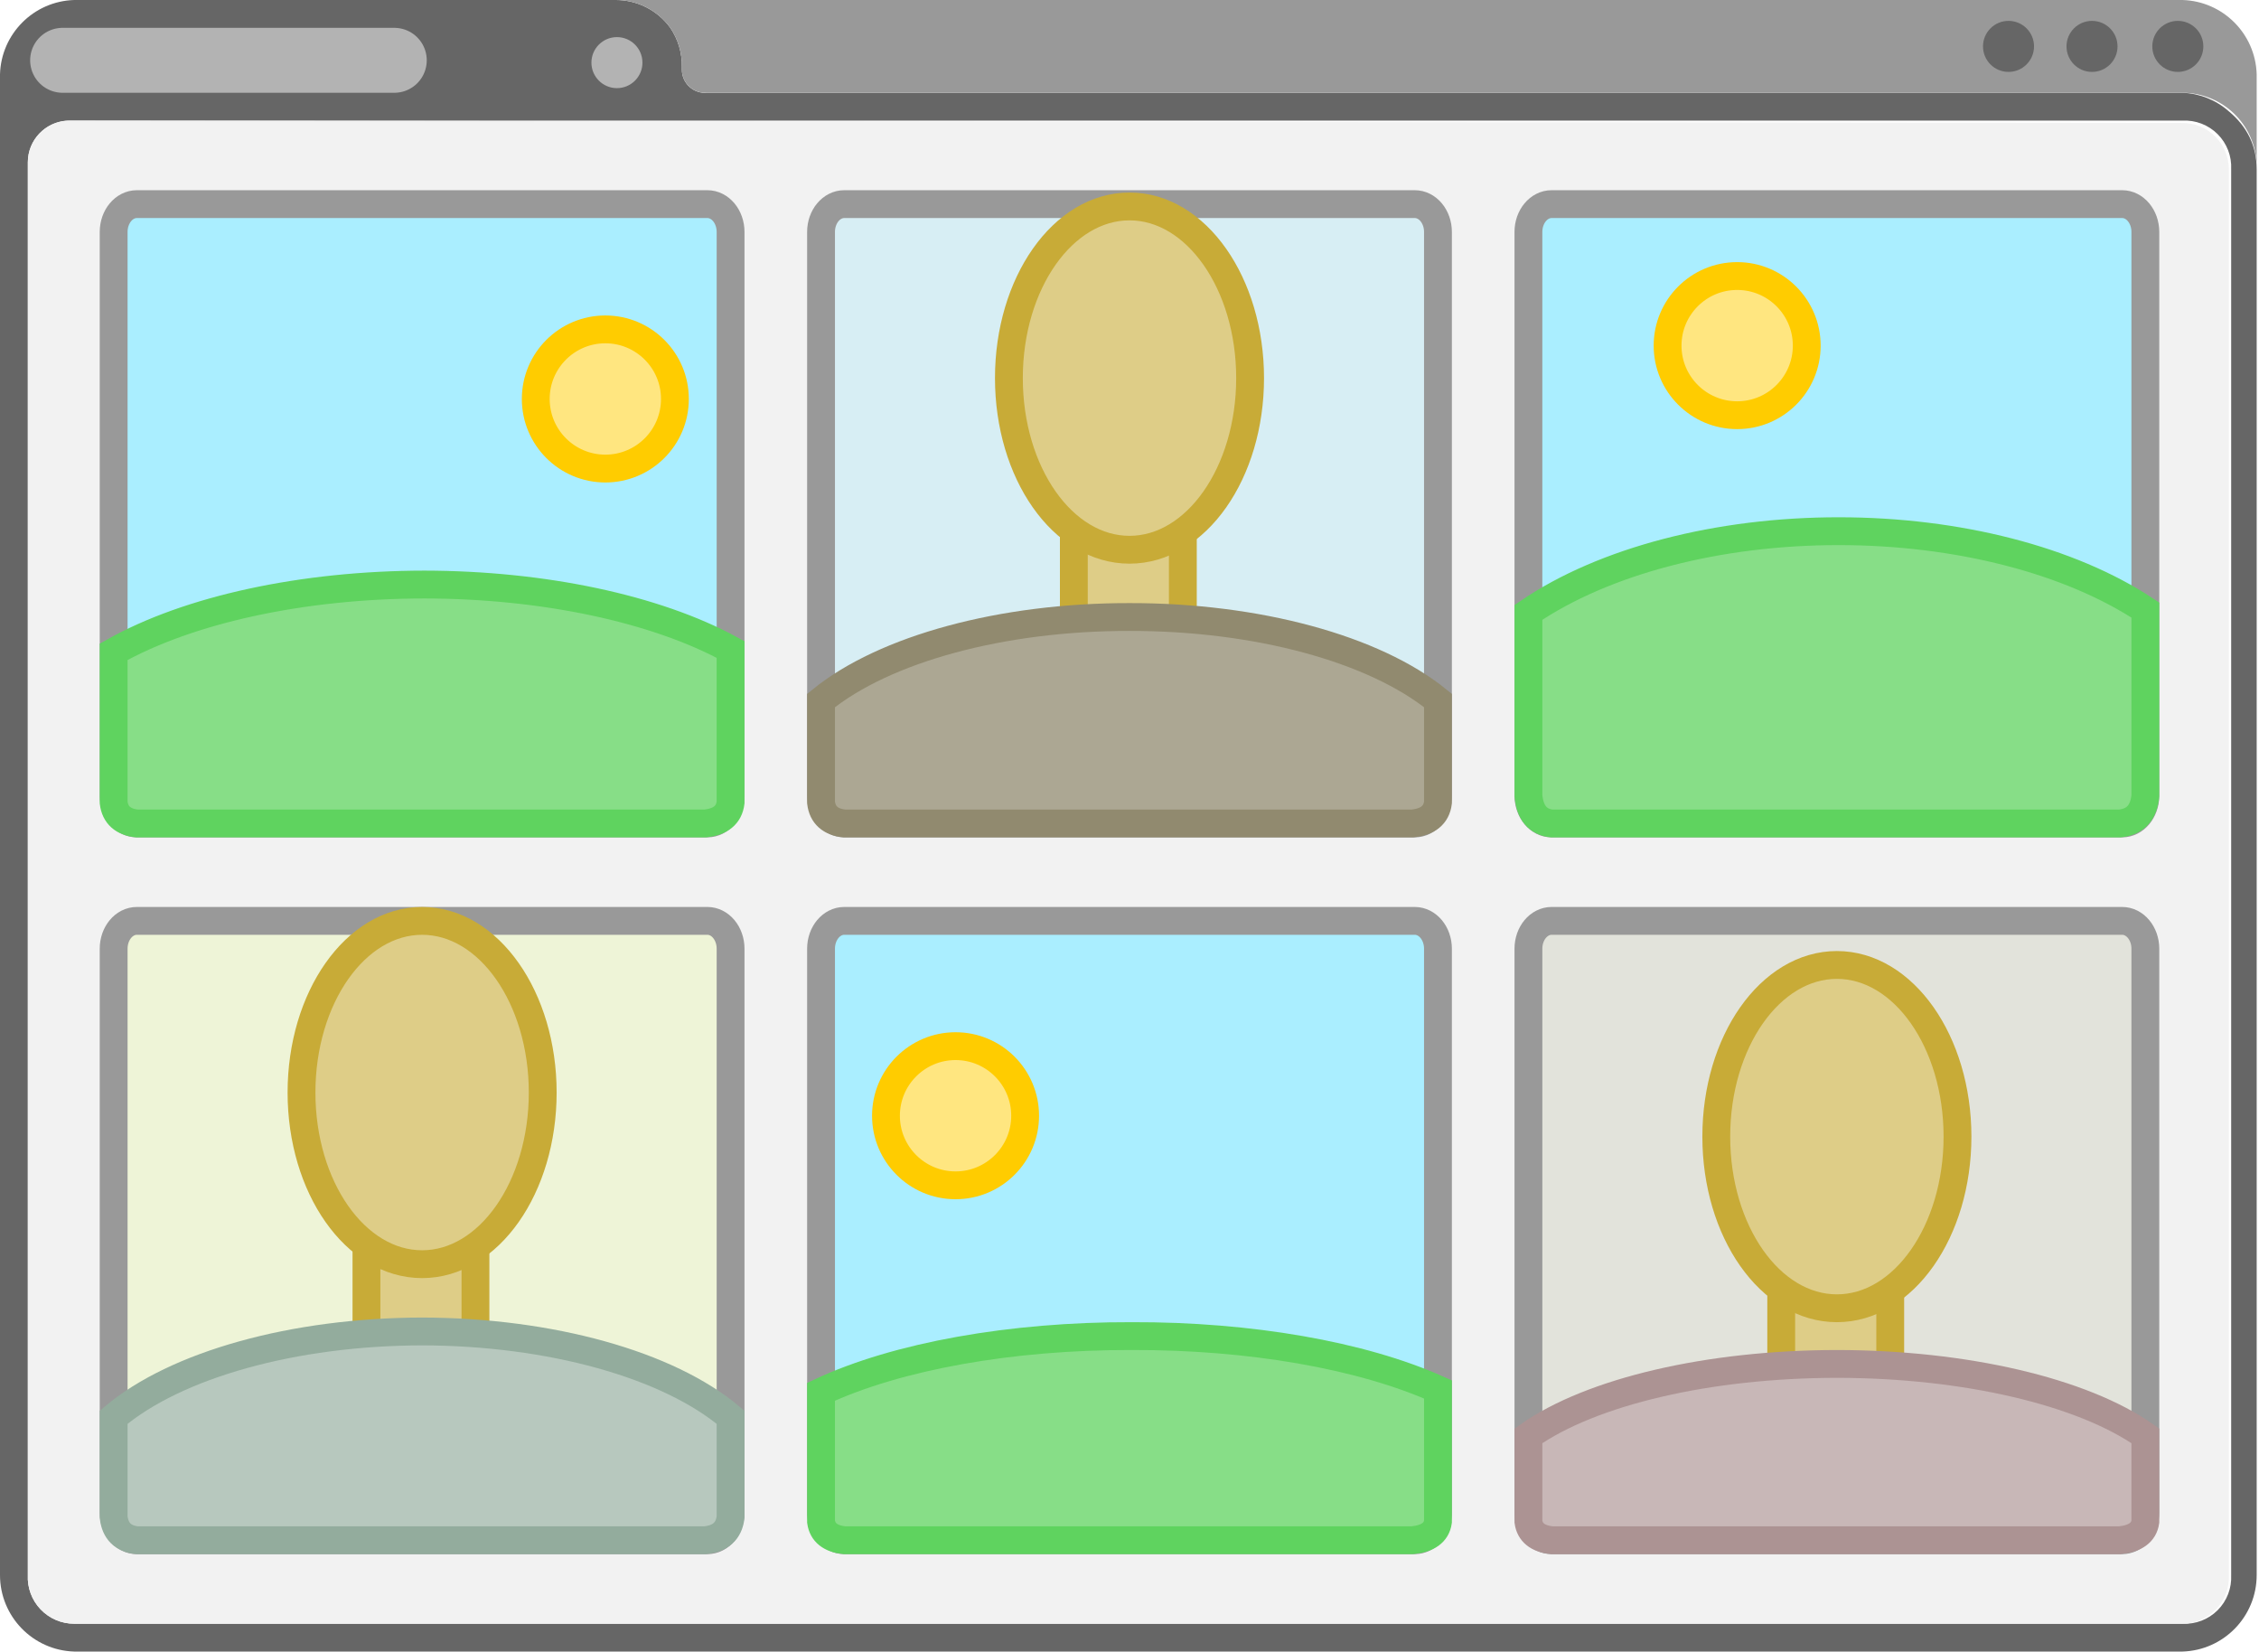
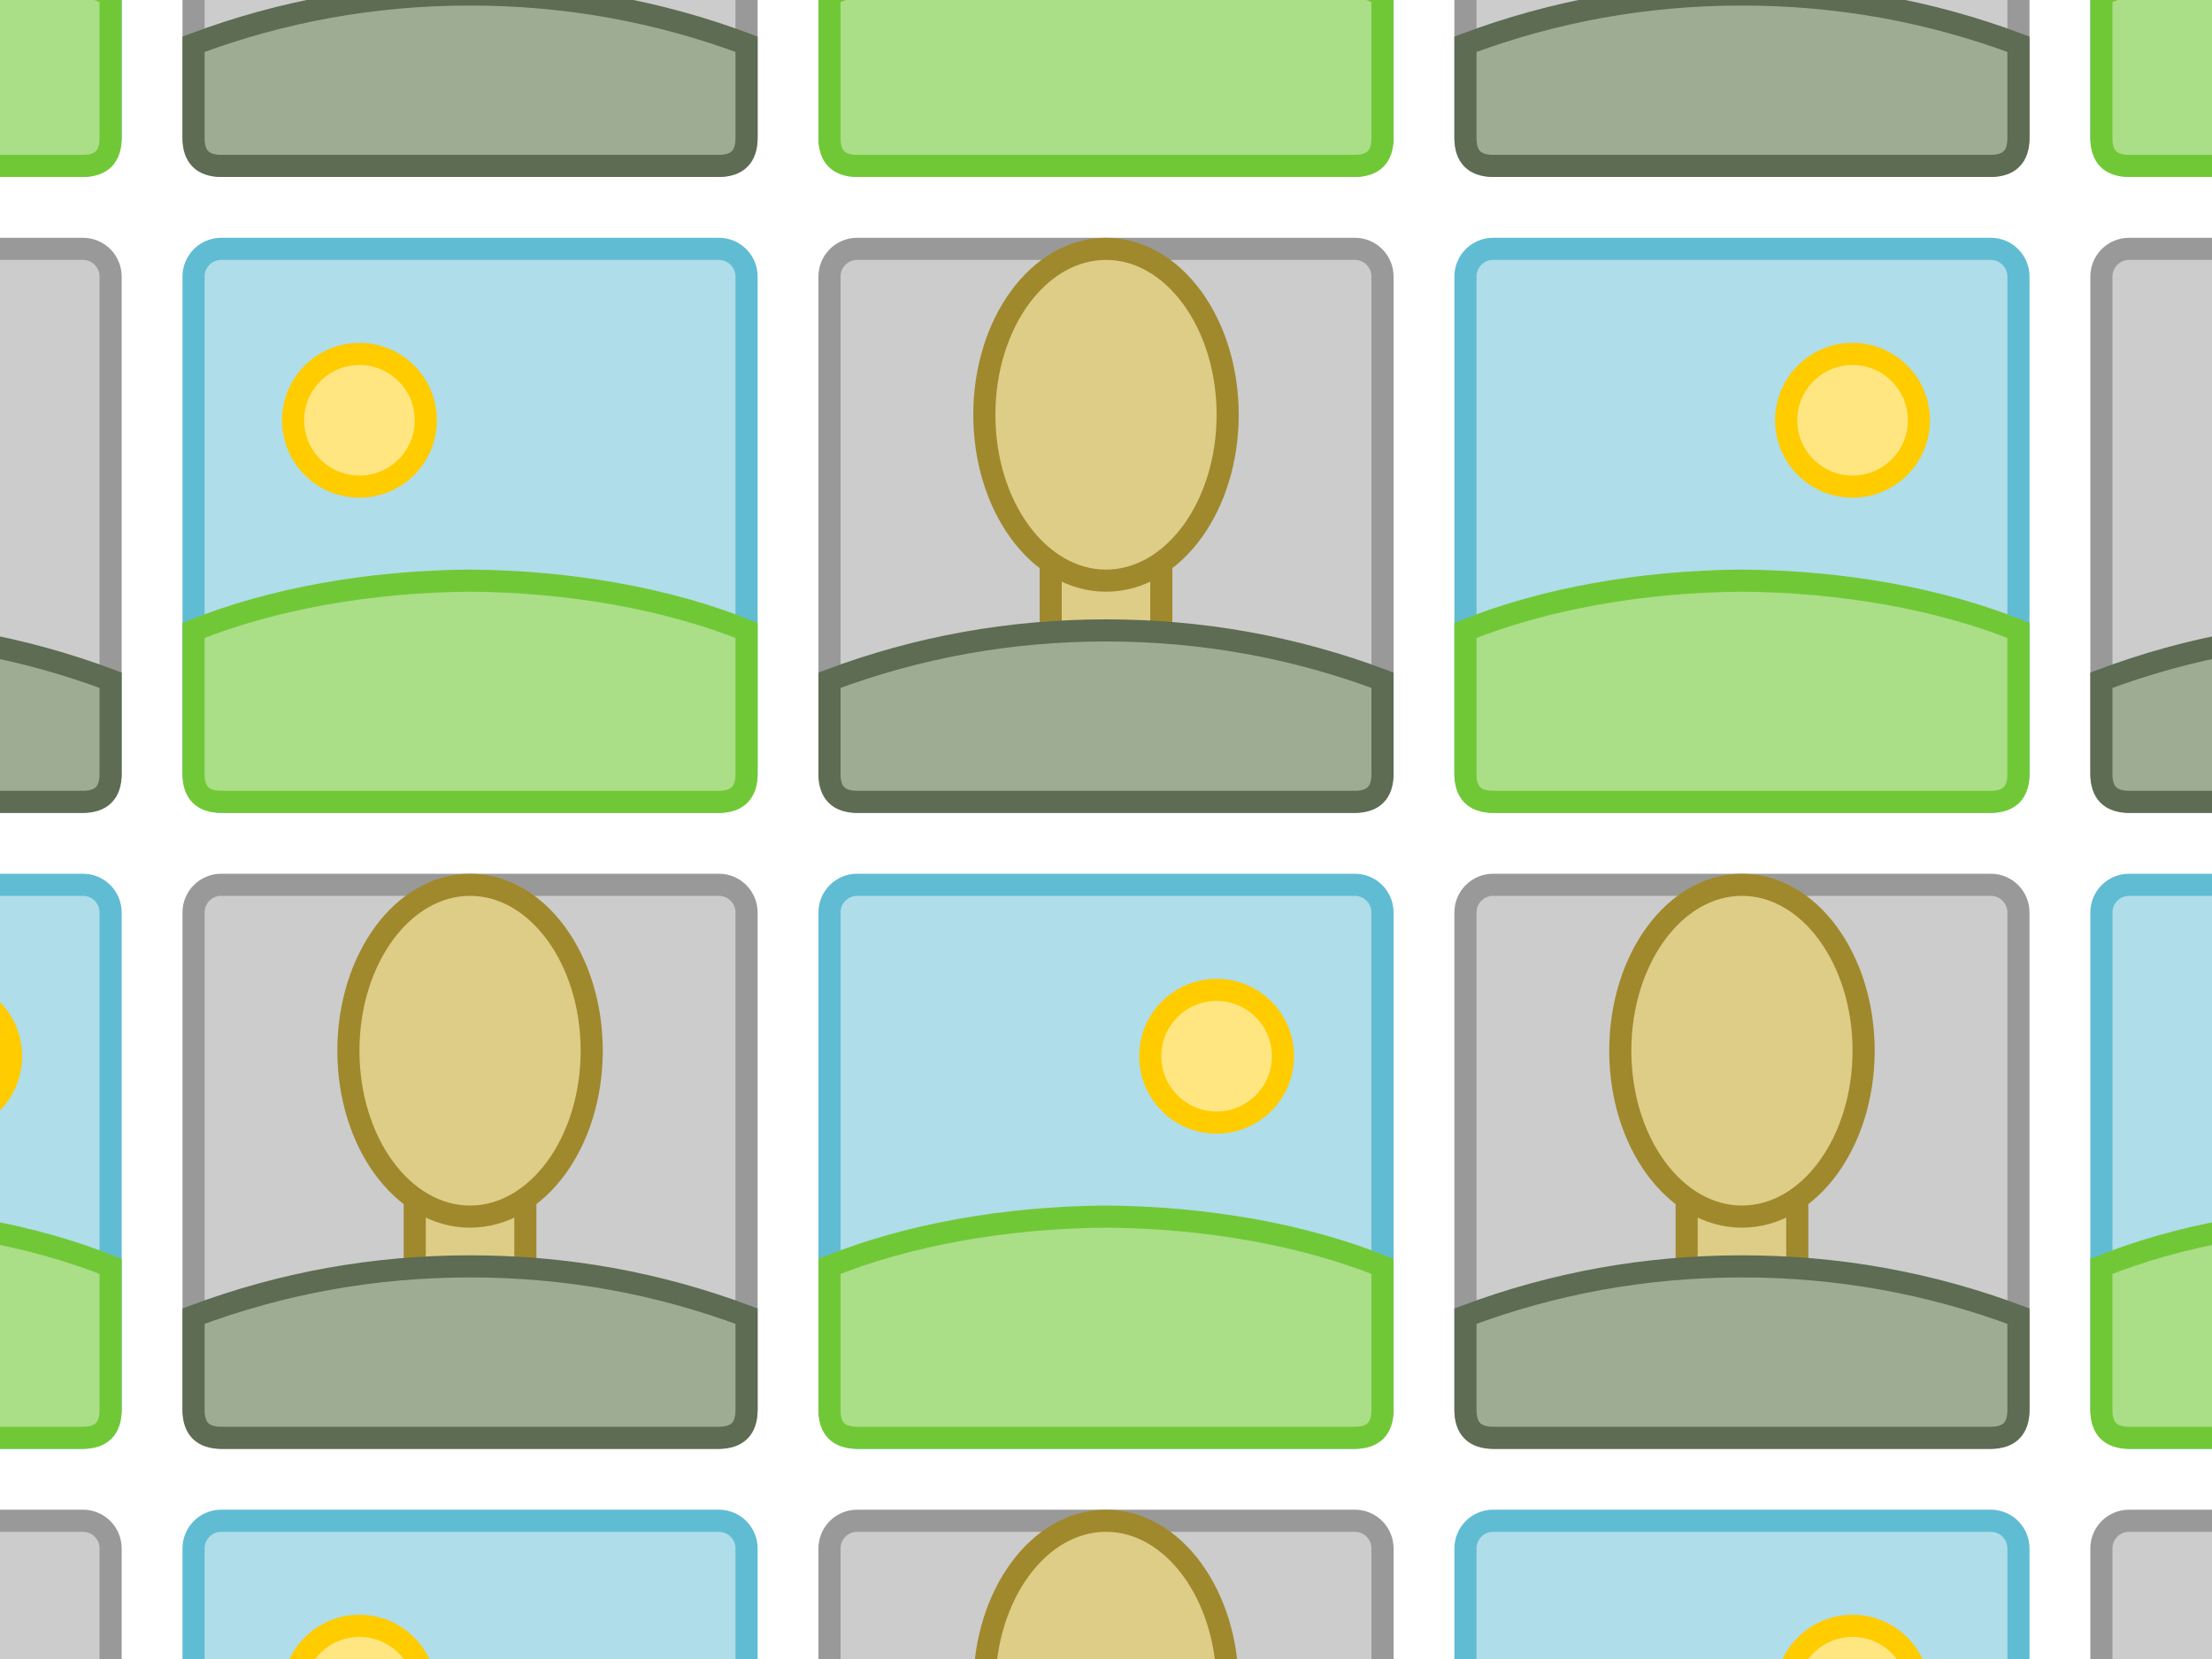
- <svg xmlns="http://www.w3.org/2000/svg" width="974" height="712">
-   <g transform="translate(-26 -28)">
-     <path fill="#666" d="M58 28a33 33 0 0 0-32 32v647a33 33 0 0 0 32 33h909a33 33 0 0 0 32-33V101q0-15-12-25a32 32 0 0 0-20-8H331a10 10 0 0 1-11-10v-1a29 29 0 0 0-5-17 29 29 0 0 0-24-12zm-3 52h912a20 20 0 0 1 21 21v606a20 20 0 0 1-21 21H58a20 20 0 0 1-20-21V98a18 18 0 0 1 17-18" />
-     <path fill="#f2f2f2" d="M56 80a18 18 0 0 0-18 18v609a20 20 0 0 0 20 21h909a20 20 0 0 0 20-21V101a20 20 0 0 0-20-20Z" />
-     <path fill="#999" d="M291 28a29 29 0 0 1 24 12 29 29 0 0 1 5 17v1a10 10 0 0 0 10 10h637a32 32 0 0 1 32 33V60a33 33 0 0 0-32-32z" />
-     <path fill="none" stroke="#b3b3b3" stroke-linecap="round" stroke-width="28" d="M53 54h143" />
-     <circle cx="292" cy="55" r="11" fill="#b3b3b3" />
-     <g fill="#666">
-       <circle cx="965" cy="48" r="11" />
-       <circle cx="928" cy="48" r="11" />
-       <circle cx="892" cy="48" r="11" />
+ <svg xmlns="http://www.w3.org/2000/svg" xmlns:xlink="http://www.w3.org/1999/xlink" width="400" height="300">
+   <g id="a" stroke-width="4" transform="translate(130 9)">
+     <rect width="100" height="100" x="20" y="36" fill="#ccc" stroke="#999" rx="5" ry="5" />
+     <g fill="#decd87" stroke="#a0892c">
+       <rect width="20" height="25" x="60" y="87" rx="0" ry="0" />
+       <ellipse cx="70" cy="66" rx="22" ry="30" />
    </g>
+     <path fill="#9dac93" stroke="#5d6c53" d="M70 105q-26 0-50 9v17q0 5 5 5h90q5 0 5-5v-17q-24-9-50-9z" />
  </g>
-   <g stroke-linecap="round" stroke-width="12" transform="translate(-26 -28)">
-     <rect width="266" height="267" x="75" y="116" fill="#aef" stroke="#999" rx="10" ry="12" />
-     <circle cx="287" cy="200" r="30" fill="#ffe680" stroke="#fc0" />
-     <path fill="#87de87" stroke="#5fd35f" d="M209 280a171 76 0 0 0-134 29v65q1 8 10 9h245q10-1 11-9v-66a171 76 0 0 0-132-28Z" />
+   <g id="b" stroke-width="4" transform="translate(12 124)">
+     <rect width="100" height="100" x="138" y="36" fill="#afdde9" stroke="#5fbcd3" rx="5" ry="5" />
+     <circle cx="208" cy="67" r="12" fill="#ffe680" stroke="#fc0" />
+     <path fill="#aade87" stroke="#71c837" d="M188 96a81 40 0 0 0-50 9v26q0 5 5 5h90q5 0 5-5v-26a81 40 0 0 0-50-9z" />
  </g>
-   <g stroke-linecap="round" stroke-width="12" transform="translate(-26 -28)">
-     <rect width="266" height="267" x="380" y="116" fill="#d7eef4" stroke="#999" rx="10" ry="12" />
-     <path fill="#decd87" stroke="#c8ab37" d="M489 230h47v77h-47z" />
-     <ellipse cx="513" cy="191" fill="#decd87" stroke="#c8ab37" rx="52" ry="74" />
-     <path fill="#aca793" stroke="#918a6f" d="M513 294a153 72 0 0 0-133 36v44q1 8 10 9h245q10-1 11-9v-44a153 72 0 0 0-133-36Z" />
-   </g>
-   <g stroke-linecap="round" stroke-width="12" transform="translate(-26 -28)">
-     <rect width="266" height="267" x="380" y="425" fill="#aef" stroke="#999" rx="10" ry="12" />
-     <circle cx="438" cy="509" r="30" fill="#ffe680" stroke="#fc0" />
-     <path fill="#87de87" stroke="#5fd35f" d="M514 604a171 65 0 0 0-134 24v56q1 7 10 8h245q10-1 11-8v-57a171 65 0 0 0-132-23Z" />
-   </g>
-   <g stroke-linecap="round" stroke-width="12" transform="translate(-26 -28)">
-     <rect width="266" height="267" x="685" y="116" fill="#aef" stroke="#999" rx="10" ry="12" />
-     <circle cx="775" cy="177" r="30" fill="#ffe680" stroke="#fc0" />
-     <path fill="#87de87" stroke="#5fd35f" d="M819 257a171 93 0 0 0-134 35v79q1 11 10 12h245q10-1 11-12v-80a171 93 0 0 0-132-34Z" />
-   </g>
-   <g stroke-linecap="round" stroke-width="12" transform="translate(-26 -28)">
-     <rect width="266" height="267" x="75" y="425" fill="#eef4d7" stroke="#999" rx="10" ry="12" />
-     <path fill="#decd87" stroke="#c8ab37" d="M184 538h47v78h-47z" />
-     <ellipse cx="208" cy="499" fill="#decd87" stroke="#c8ab37" rx="52" ry="74" />
-     <path fill="#b7c8be" stroke="#93ac9d" d="M208 602a153 72 0 0 0-133 37v43q1 9 10 10h245q10-1 11-10v-43a153 72 0 0 0-133-37Z" />
-   </g>
-   <g stroke-linecap="round" stroke-width="12" transform="translate(-26 -28)">
-     <rect width="266" height="267" x="685" y="425" fill="#e2e3db" stroke="#999" rx="10" ry="12" />
-     <g fill="#decd87" stroke="#c8ab37" transform="translate(0 19)">
-       <path d="M794 538h47v78h-47z" />
-       <ellipse cx="818" cy="499" rx="52" ry="74" />
-     </g>
-     <path fill="#c8b7b7" stroke="#ac9393" d="M818 616a153 61 0 0 0-133 31v37q1 7 10 8h245q10-1 11-8v-37a153 61 0 0 0-133-31Z" />
-   </g>
+   <use xlink:href="#a" id="c" x="0" y="0" transform="translate(115 115)" />
+   <use xlink:href="#b" id="d" x="0" y="0" transform="translate(115 -115)" />
+   <use xlink:href="#a" id="e" x="0" y="0" transform="translate(-230)" />
+   <use xlink:href="#b" id="g" x="0" y="0" transform="translate(-230)" />
+   <use xlink:href="#c" id="h" x="0" y="0" transform="translate(-230)" />
+   <use xlink:href="#d" id="f" x="0" y="0" transform="matrix(-1 0 0 1 400 0)" />
+   <use xlink:href="#a" id="i" x="0" y="0" transform="translate(0 230)" />
+   <use xlink:href="#d" transform="translate(0 230)" />
+   <use xlink:href="#e" transform="translate(0 230)" />
+   <use xlink:href="#f" transform="translate(0 230)" />
+   <use xlink:href="#b" id="j" x="0" y="0" transform="translate(0 -230)" />
+   <use xlink:href="#c" transform="translate(0 -230)" />
+   <use xlink:href="#g" transform="translate(0 -230)" />
+   <use xlink:href="#h" transform="translate(0 -230)" />
+   <use xlink:href="#a" transform="translate(230)" />
+   <use xlink:href="#b" transform="translate(230)" />
+   <use xlink:href="#i" transform="translate(230)" />
+   <use xlink:href="#j" transform="translate(230)" />
</svg>
